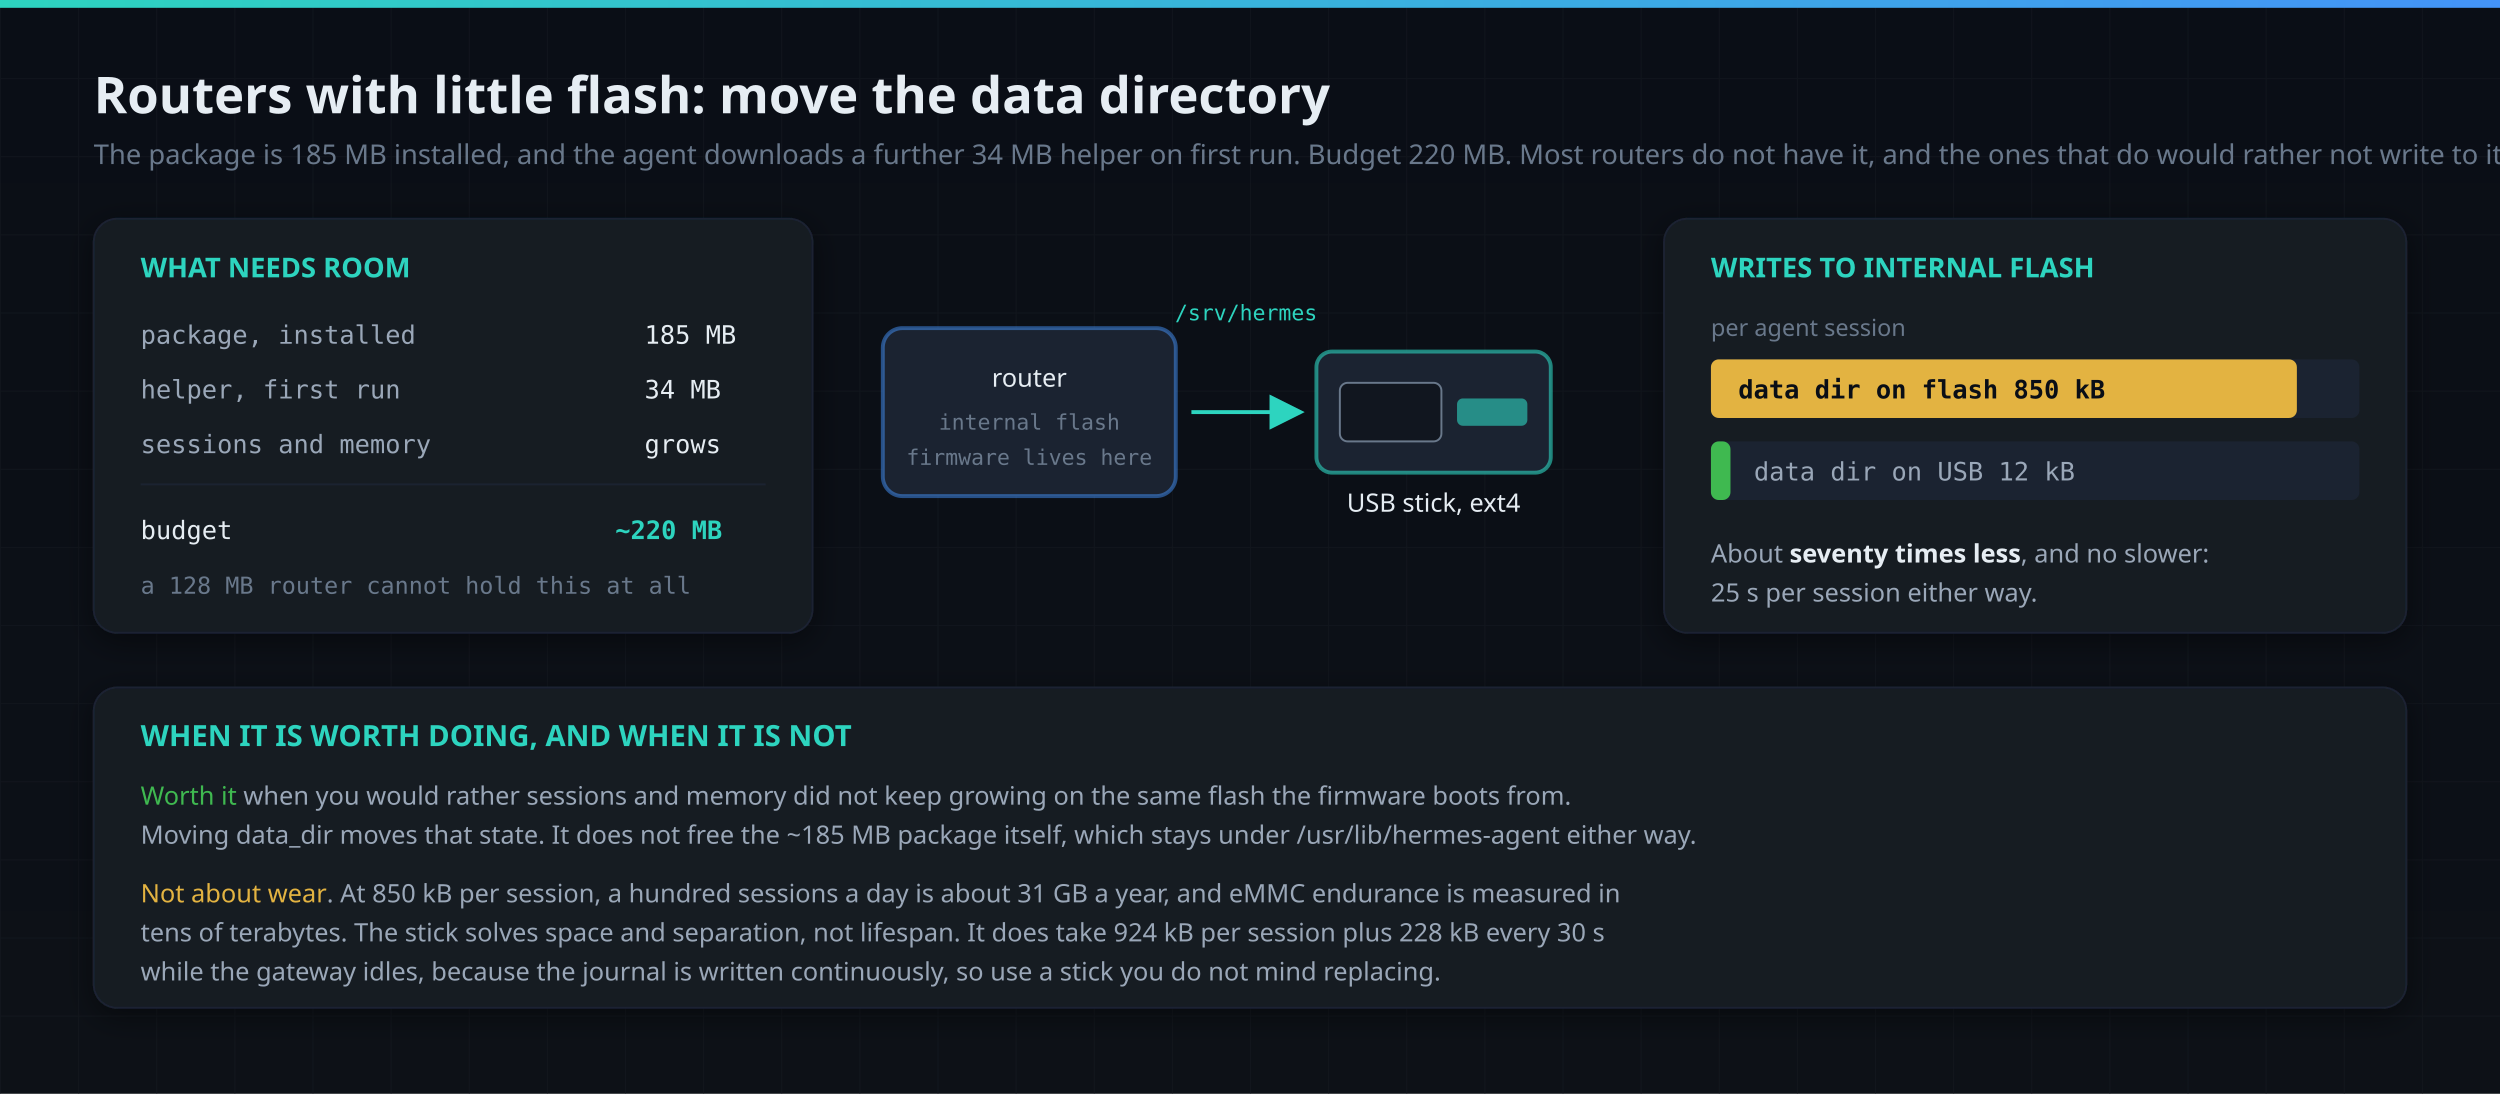
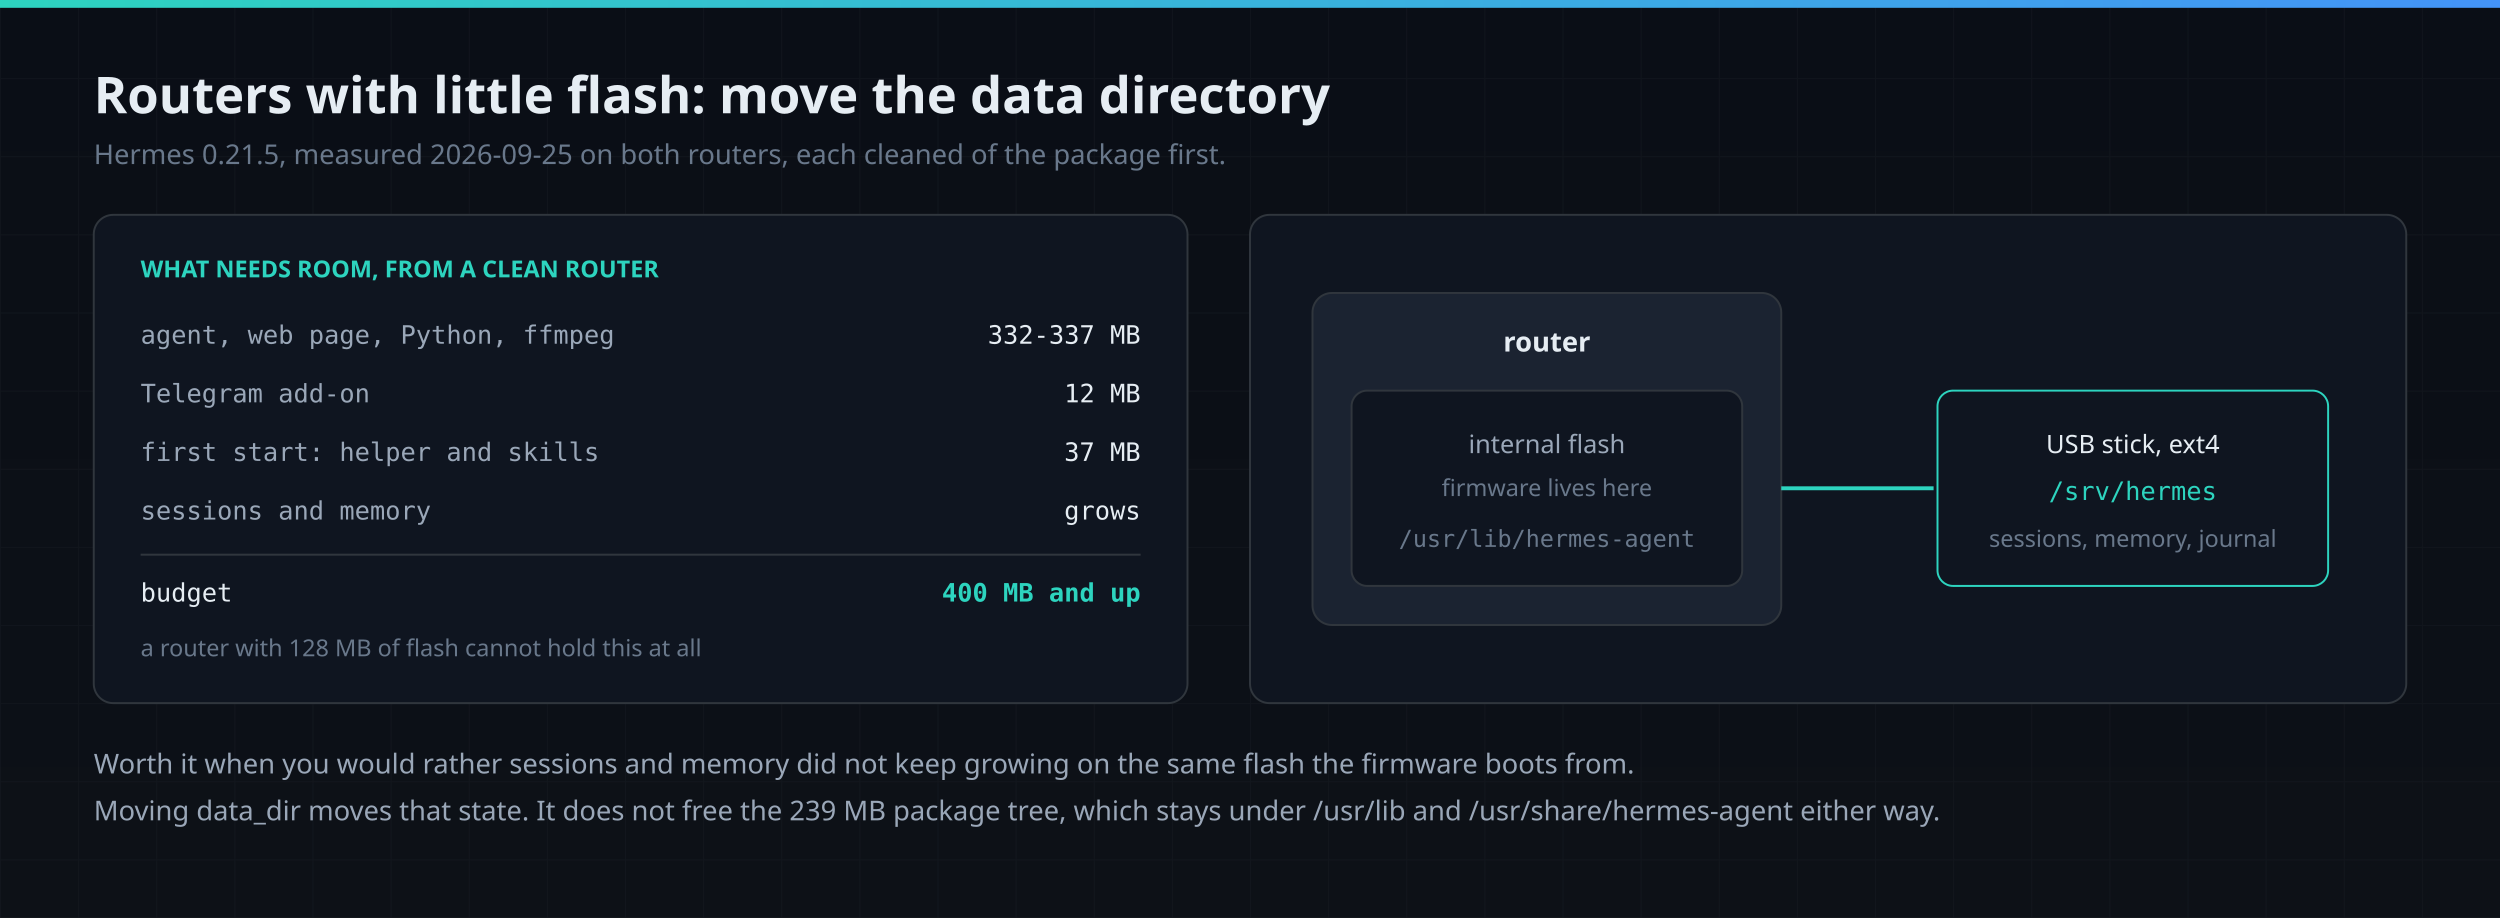
- <svg xmlns="http://www.w3.org/2000/svg" width="1280" height="560" viewBox="0 0 1280 560" role="img" aria-label="Small flash routers: moving the data directory to a USB stick cuts writes to internal flash by about seventy times">
+ <svg xmlns="http://www.w3.org/2000/svg" width="1280" height="470" viewBox="0 0 1280 470" role="img" aria-label="Routers with little flash: what Hermes 0.21.5 needs room for, and moving the data directory to a USB stick">
  <defs>
    <linearGradient id="bg" x1="0" y1="0" x2="0" y2="1">
      <stop offset="0" stop-color="#0a0e16" />
      <stop offset="1" stop-color="#0d1117" />
    </linearGradient>
    <linearGradient id="accent" x1="0" y1="0" x2="1" y2="0">
      <stop offset="0" stop-color="#2dd4bf" />
      <stop offset="1" stop-color="#4493f8" />
    </linearGradient>
    <pattern id="grid" width="40" height="40" patternUnits="userSpaceOnUse">
      <path d="M 40 0 L 0 0 0 40" fill="none" stroke="#161b22" stroke-width="1" />
    </pattern>
-     <filter id="soft" x="-20%" y="-20%" width="140%" height="140%">
-       <feDropShadow dx="0" dy="4" stdDeviation="8" flood-color="#000000" flood-opacity="0.45" />
-     </filter>
-     <marker id="ar" markerWidth="9" markerHeight="9" refX="8" refY="4.5" orient="auto">
-       <path d="M0,0 L9,4.5 L0,9 z" fill="#2dd4bf" />
-     </marker>
  </defs>
-   <rect width="1280" height="560" fill="url(#bg)" />
-   <rect width="1280" height="560" fill="url(#grid)" opacity="0.5" />
+   <rect width="1280" height="470" fill="url(#bg)" />
+   <rect width="1280" height="470" fill="url(#grid)" opacity="0.5" />
  <rect width="1280" height="4" fill="url(#accent)" />
-   <text x="48" y="58" font-family="ui-sans-serif,system-ui,sans-serif" font-size="26" font-weight="600" fill="#e6edf3">Routers with little flash: move the data directory</text>
-   <text x="48" y="84" font-family="ui-sans-serif,system-ui,sans-serif" font-size="14" fill="#69788b">The package is 185 MB installed, and the agent downloads a further 34 MB helper on first run. Budget 220 MB. Most routers do not have it, and the ones that do would rather not write to it.</text>
-   <rect x="48" y="112" width="368" height="212" rx="12" fill="#141a23" stroke="#1b2331" filter="url(#soft)" />
-   <text x="72" y="142" font-family="ui-sans-serif,system-ui,sans-serif" font-size="14" font-weight="600" fill="#2dd4bf">WHAT NEEDS ROOM</text>
-   <g font-family="ui-monospace,SFMono-Regular,Menlo,monospace" font-size="13">
-     <text x="72" y="176" fill="#9aa7b8">package, installed</text>
-     <text x="330" y="176" fill="#e6edf3">185 MB</text>
-     <text x="72" y="204" fill="#9aa7b8">helper, first run</text>
-     <text x="330" y="204" fill="#e6edf3">34 MB</text>
-     <text x="72" y="232" fill="#9aa7b8">sessions and memory</text>
-     <text x="330" y="232" fill="#e6edf3">grows</text>
-     <line x1="72" y1="248" x2="392" y2="248" stroke="#1b2331" />
-     <text x="72" y="276" fill="#e6edf3">budget</text>
-     <text x="315" y="276" fill="#2dd4bf" font-weight="600">~220 MB</text>
-     <text x="72" y="304" fill="#69788b" font-size="12">a 128 MB router cannot hold this at all</text>
-   </g>
-   <g transform="translate(452,150)">
-     <rect x="0" y="18" width="150" height="86" rx="10" fill="#1b2331" stroke="#4493f8" stroke-opacity="0.5" stroke-width="2" />
-     <text x="75" y="48" text-anchor="middle" font-family="ui-sans-serif,system-ui,sans-serif" font-size="13" fill="#e6edf3">router</text>
-     <text x="75" y="70" text-anchor="middle" font-family="ui-monospace,Menlo,monospace" font-size="11" fill="#69788b">internal flash</text>
-     <text x="75" y="88" text-anchor="middle" font-family="ui-monospace,Menlo,monospace" font-size="11" fill="#69788b">firmware lives here</text>
-     <path d="M 158 61 L 214 61" stroke="#2dd4bf" stroke-width="2" marker-end="url(#ar)" />
-     <text x="186" y="14" text-anchor="middle" font-family="ui-monospace,Menlo,monospace" font-size="11" fill="#2dd4bf">/srv/hermes</text>
-     <rect x="222" y="30" width="120" height="62" rx="8" fill="#1b2331" stroke="#2dd4bf" stroke-opacity="0.6" stroke-width="2" />
-     <rect x="234" y="46" width="52" height="30" rx="4" fill="#11161f" stroke="#69788b" />
-     <rect x="294" y="54" width="36" height="14" rx="3" fill="#2dd4bf" opacity="0.6" />
-     <text x="282" y="112" text-anchor="middle" font-family="ui-sans-serif,system-ui,sans-serif" font-size="13" fill="#e6edf3">USB stick, ext4</text>
-   </g>
-   <rect x="852" y="112" width="380" height="212" rx="12" fill="#141a23" stroke="#1b2331" filter="url(#soft)" />
-   <text x="876" y="142" font-family="ui-sans-serif,system-ui,sans-serif" font-size="14" font-weight="600" fill="#2dd4bf">WRITES TO INTERNAL FLASH</text>
-   <text x="876" y="172" font-family="ui-sans-serif,system-ui,sans-serif" font-size="12" fill="#69788b">per agent session</text>
-   <rect x="876" y="184" width="332" height="30" rx="4" fill="#1b2331" />
-   <rect x="876" y="184" width="300" height="30" rx="4" fill="#e3b341" />
-   <text x="890" y="204" font-family="ui-monospace,Menlo,monospace" font-size="13" fill="#0a0e16" font-weight="600">data dir on flash   850 kB</text>
-   <rect x="876" y="226" width="332" height="30" rx="4" fill="#1b2331" />
-   <rect x="876" y="226" width="10" height="30" rx="4" fill="#3fb950" />
-   <text x="898" y="246" font-family="ui-monospace,Menlo,monospace" font-size="13" fill="#9aa7b8">data dir on USB      12 kB</text>
-   <text x="876" y="288" font-family="ui-sans-serif,system-ui,sans-serif" font-size="13" fill="#9aa7b8">About <tspan fill="#e6edf3" font-weight="600">seventy times less</tspan>, and no slower:</text>
-   <text x="876" y="308" font-family="ui-sans-serif,system-ui,sans-serif" font-size="13" fill="#9aa7b8">25 s per session either way.</text>
-   <rect x="48" y="352" width="1184" height="164" rx="12" fill="#141a23" stroke="#1b2331" filter="url(#soft)" />
-   <text x="72" y="382" font-family="ui-sans-serif,system-ui,sans-serif" font-size="15" font-weight="600" fill="#2dd4bf">WHEN IT IS WORTH DOING, AND WHEN IT IS NOT</text>
-   <g font-family="ui-sans-serif,system-ui,sans-serif" font-size="13" fill="#9aa7b8">
-     <text x="72" y="412">
-       <tspan fill="#3fb950">Worth it</tspan> when you would rather sessions and memory did not keep growing on the same flash the firmware boots from.</text>
-     <text x="72" y="432">Moving data_dir moves that state. It does not free the ~185 MB package itself, which stays under /usr/lib/hermes-agent either way.</text>
-     <text x="72" y="462">
-       <tspan fill="#e3b341">Not about wear</tspan>. At 850 kB per session, a hundred sessions a day is about 31 GB a year, and eMMC endurance is measured in</text>
-     <text x="72" y="482">tens of terabytes. The stick solves space and separation, not lifespan. It does take 924 kB per session plus 228 kB every 30 s</text>
-     <text x="72" y="502">while the gateway idles, because the journal is written continuously, so use a stick you do not mind replacing.</text>
-   </g>
+   <text x="48" y="58" font-family="ui-sans-serif,system-ui,sans-serif" font-size="26" fill="#e6edf3" font-weight="600">Routers with little flash: move the data directory</text>
+   <text x="48" y="84" font-family="ui-sans-serif,system-ui,sans-serif" font-size="14" fill="#69788b">Hermes 0.21.5, measured 2026-09-25 on both routers, each cleaned of the package first.</text>
+   <rect x="48" y="110" width="560" height="250" rx="10" fill="#0f1520" stroke="#30363d" />
+   <text x="72" y="142" font-family="ui-sans-serif,system-ui,sans-serif" font-size="12" fill="#2dd4bf" font-weight="600">WHAT NEEDS ROOM, FROM A CLEAN ROUTER</text>
+   <text x="72" y="176" font-family="ui-monospace,SFMono-Regular,Menlo,monospace" font-size="13" fill="#9aa7b8">agent, web page, Python, ffmpeg</text>
+   <text x="584" y="176" font-family="ui-monospace,SFMono-Regular,Menlo,monospace" font-size="13" fill="#e6edf3" text-anchor="end">332-337 MB</text>
+   <text x="72" y="206" font-family="ui-monospace,SFMono-Regular,Menlo,monospace" font-size="13" fill="#9aa7b8">Telegram add-on</text>
+   <text x="584" y="206" font-family="ui-monospace,SFMono-Regular,Menlo,monospace" font-size="13" fill="#e6edf3" text-anchor="end">12 MB</text>
+   <text x="72" y="236" font-family="ui-monospace,SFMono-Regular,Menlo,monospace" font-size="13" fill="#9aa7b8">first start: helper and skills</text>
+   <text x="584" y="236" font-family="ui-monospace,SFMono-Regular,Menlo,monospace" font-size="13" fill="#e6edf3" text-anchor="end">37 MB</text>
+   <text x="72" y="266" font-family="ui-monospace,SFMono-Regular,Menlo,monospace" font-size="13" fill="#9aa7b8">sessions and memory</text>
+   <text x="584" y="266" font-family="ui-monospace,SFMono-Regular,Menlo,monospace" font-size="13" fill="#e6edf3" text-anchor="end">grows</text>
+   <line x1="72" y1="284" x2="584" y2="284" stroke="#30363d" />
+   <text x="72" y="308" font-family="ui-monospace,SFMono-Regular,Menlo,monospace" font-size="13" fill="#e6edf3">budget</text>
+   <text x="584" y="308" font-family="ui-monospace,SFMono-Regular,Menlo,monospace" font-size="13" fill="#2dd4bf" font-weight="600" text-anchor="end">400 MB and up</text>
+   <text x="72" y="336" font-family="ui-sans-serif,system-ui,sans-serif" font-size="12" fill="#69788b">a router with 128 MB of flash cannot hold this at all</text>
+   <rect x="640" y="110" width="592" height="250" rx="10" fill="#0f1520" stroke="#30363d" />
+   <rect x="672" y="150" width="240" height="170" rx="10" fill="#1b2331" stroke="#30363d" />
+   <text x="792" y="180" font-family="ui-sans-serif,system-ui,sans-serif" font-size="14" fill="#e6edf3" font-weight="600" text-anchor="middle">router</text>
+   <rect x="692" y="200" width="200" height="100" rx="8" fill="#0f1520" stroke="#30363d" />
+   <text x="792" y="232" font-family="ui-sans-serif,system-ui,sans-serif" font-size="13" fill="#9aa7b8" text-anchor="middle">internal flash</text>
+   <text x="792" y="254" font-family="ui-sans-serif,system-ui,sans-serif" font-size="12" fill="#69788b" text-anchor="middle">firmware lives here</text>
+   <text x="792" y="280" font-family="ui-monospace,SFMono-Regular,Menlo,monospace" font-size="12" fill="#69788b" text-anchor="middle">/usr/lib/hermes-agent</text>
+   <rect x="992" y="200" width="200" height="100" rx="8" fill="#0f1520" stroke="#2dd4bf" />
+   <text x="1092" y="232" font-family="ui-sans-serif,system-ui,sans-serif" font-size="13" fill="#e6edf3" text-anchor="middle">USB stick, ext4</text>
+   <text x="1092" y="256" font-family="ui-monospace,SFMono-Regular,Menlo,monospace" font-size="13" fill="#2dd4bf" text-anchor="middle">/srv/hermes</text>
+   <text x="1092" y="280" font-family="ui-sans-serif,system-ui,sans-serif" font-size="12" fill="#69788b" text-anchor="middle">sessions, memory, journal</text>
+   <line x1="912" y1="250" x2="990" y2="250" stroke="#2dd4bf" stroke-width="2" />
+   <text x="48" y="396" font-family="ui-sans-serif,system-ui,sans-serif" font-size="14" fill="#9aa7b8">Worth it when you would rather sessions and memory did not keep growing on the same flash the firmware boots from.</text>
+   <text x="48" y="420" font-family="ui-sans-serif,system-ui,sans-serif" font-size="14" fill="#9aa7b8">Moving data_dir moves that state. It does not free the 239 MB package tree, which stays under /usr/lib and /usr/share/hermes-agent either way.</text>
</svg>
